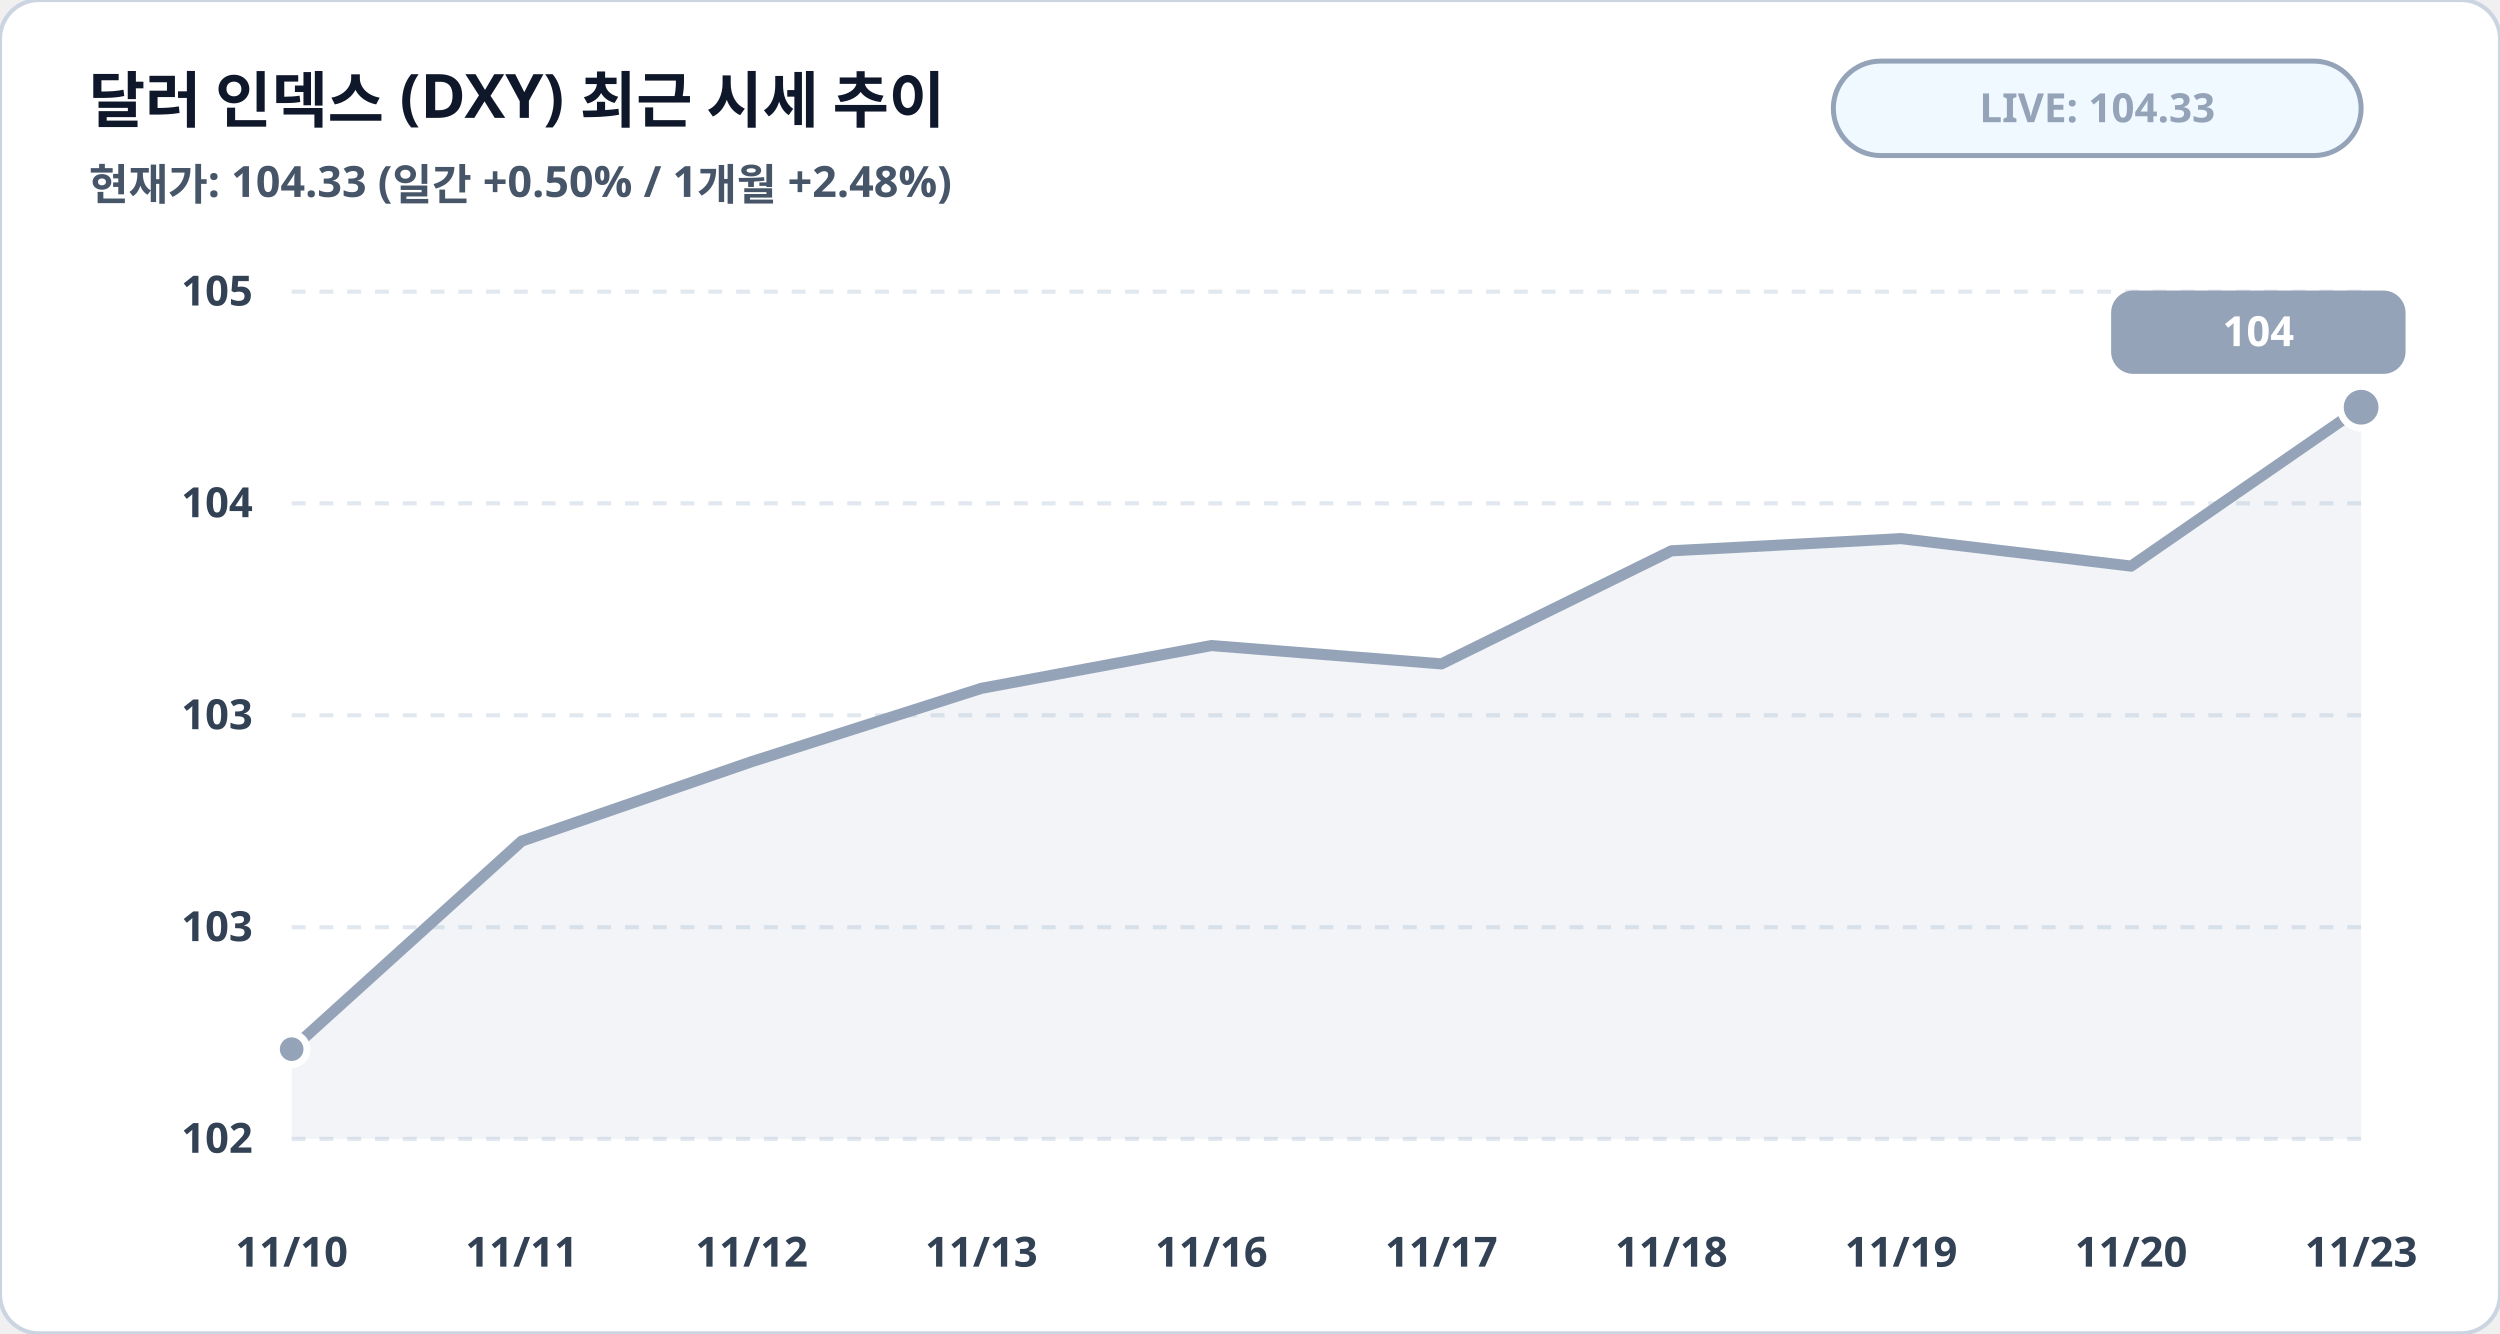
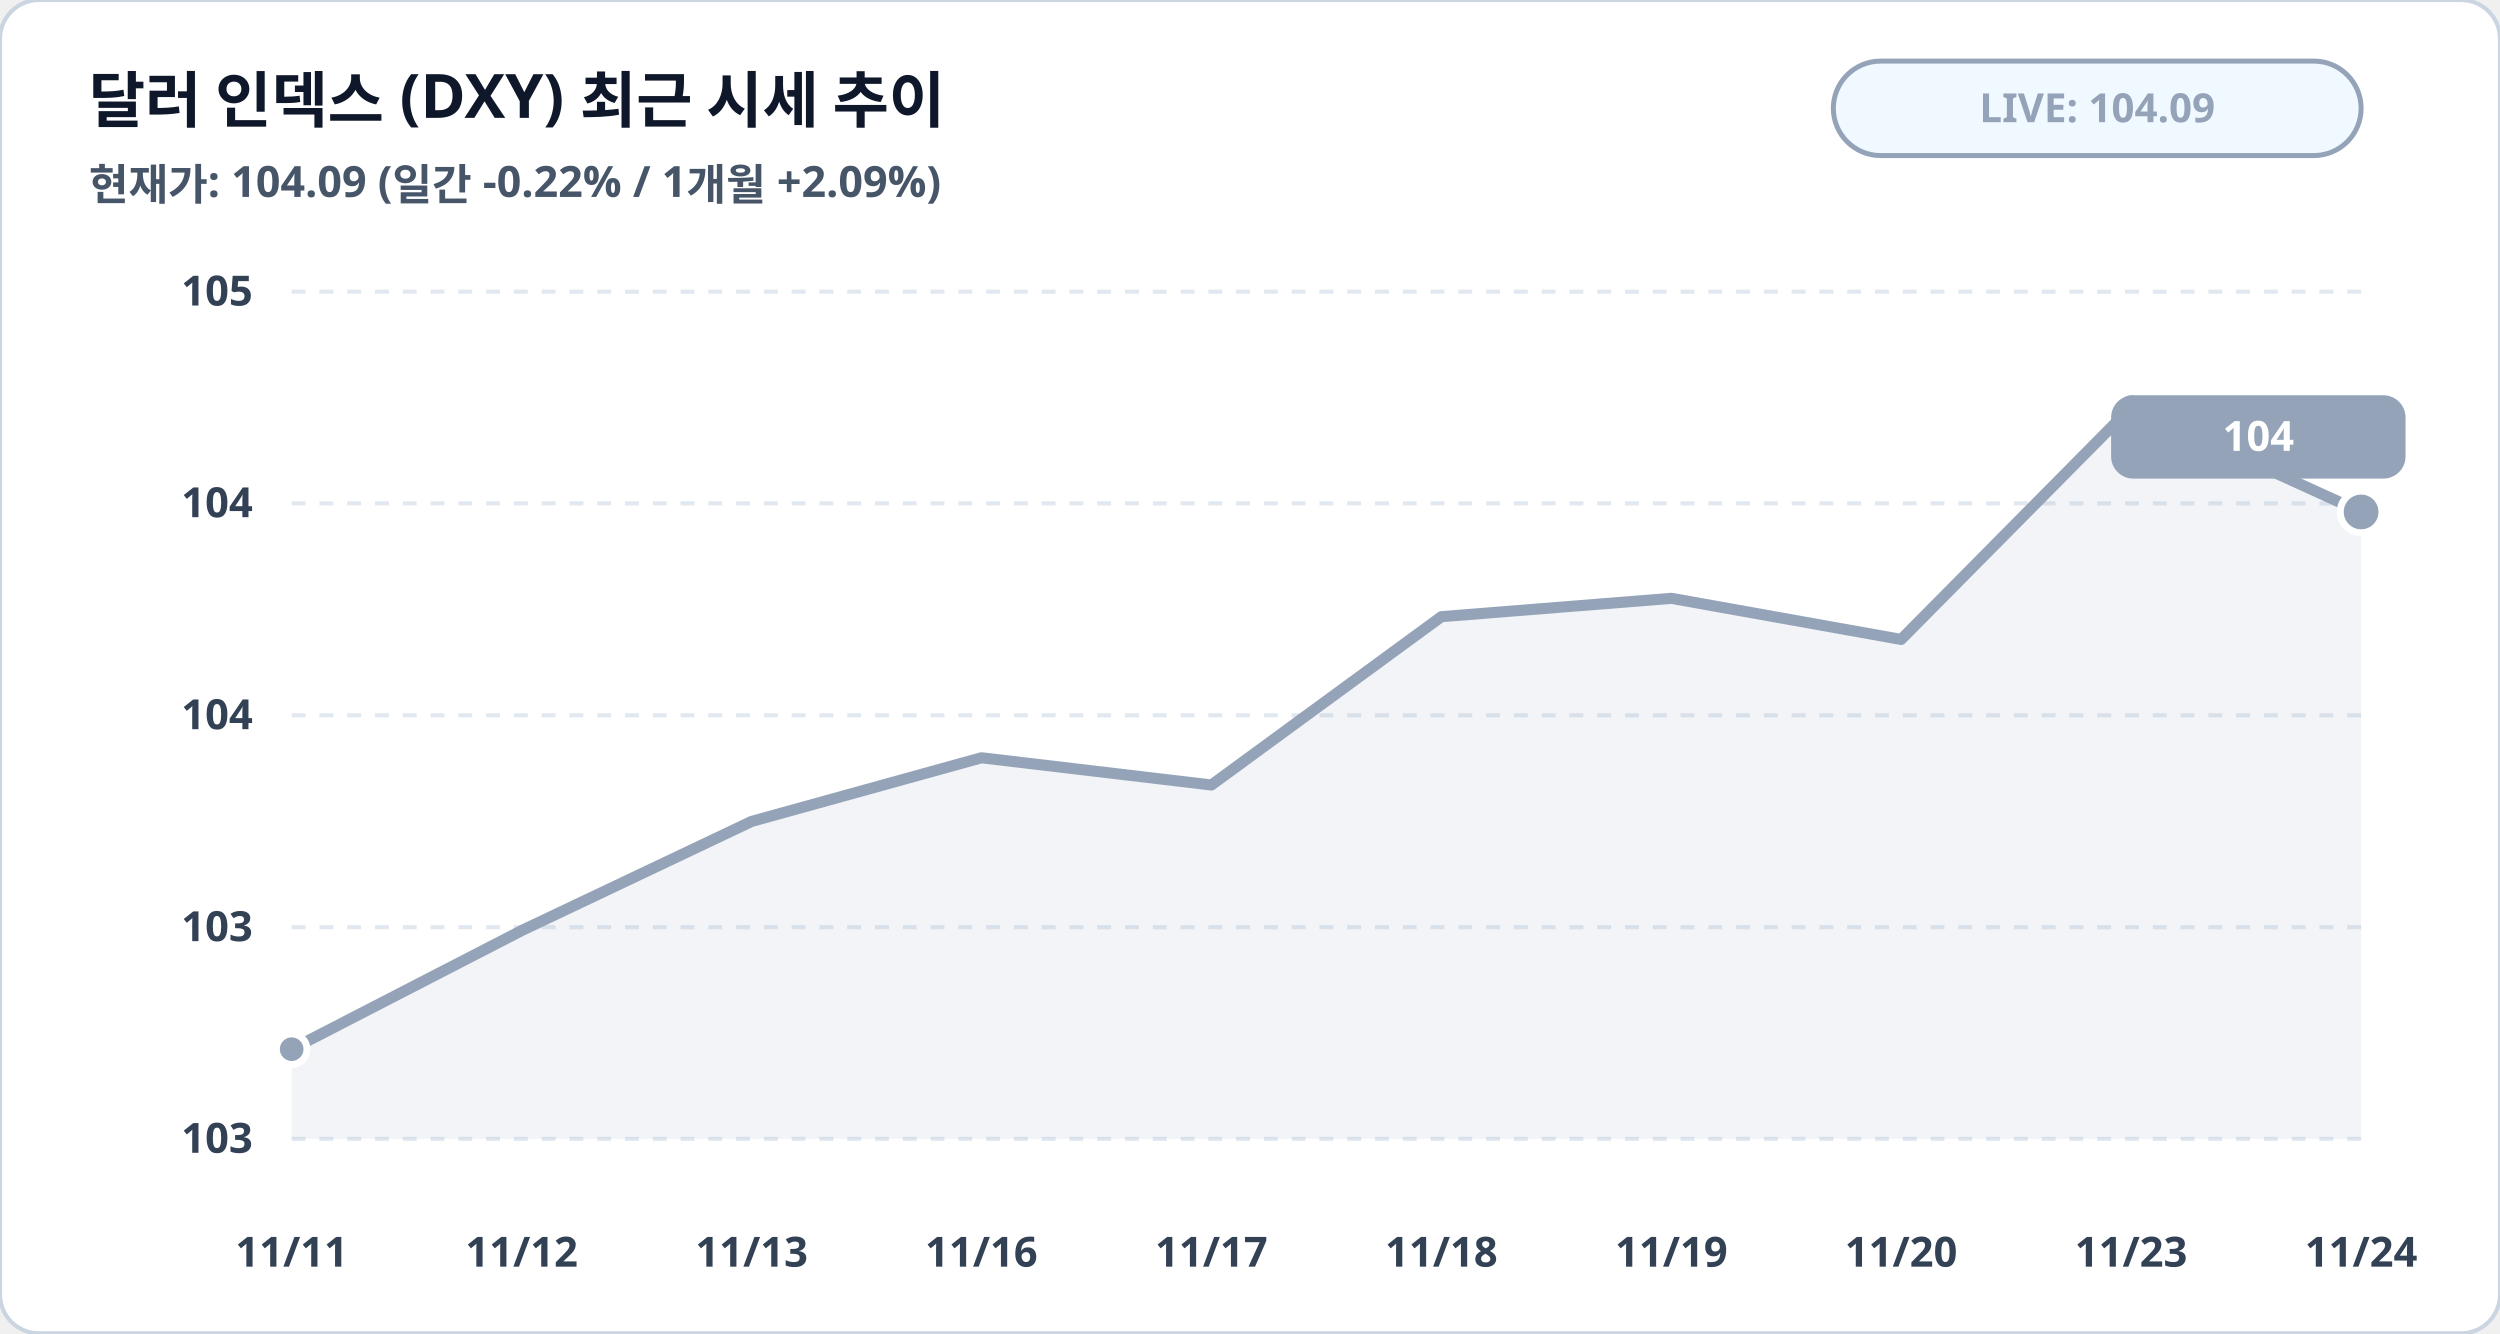
<svg xmlns="http://www.w3.org/2000/svg" viewBox="0 0 900 480" width="100%" height="100%">
  <rect width="900" height="480" rx="14" fill="#ffffff" stroke="#cbd5e1" stroke-width="1.5" />
  <text x="32" y="44" fill="#0f172a" font-family="Pretendard, sans-serif" font-size="22" font-weight="900">달러 인덱스 (DXY) 최근 시세 추이</text>
-   <text x="32" y="72" fill="#475569" font-family="Pretendard, sans-serif" font-size="15.5" font-weight="600">현재가: 104.33 (일간 +0.50% / 1개월 +2.48%)</text>
+   <text x="32" y="72" fill="#475569" font-family="Pretendard, sans-serif" font-size="15.5" font-weight="600">현재가: 104.09 (일간 -0.22% / 1개월 +2.09%)</text>
  <rect x="660" y="22" width="190" height="34" rx="17" fill="#f0f9ff" stroke="#94a3b8" stroke-width="1.8" />
-   <text x="755" y="44" fill="#94a3b8" font-family="Pretendard, sans-serif" font-size="14.5" font-weight="800" text-anchor="middle">LIVE: 104.33</text>
+   <text x="755" y="44" fill="#94a3b8" font-family="Pretendard, sans-serif" font-size="14.5" font-weight="800" text-anchor="middle">LIVE: 104.09</text>
  <line x1="105" y1="105.0" x2="850" y2="105.0" stroke="#e2e8f0" stroke-width="1.5" stroke-dasharray="5,5" />
  <text x="91" y="110.0" fill="#334155" font-family="Pretendard, sans-serif" font-size="15" font-weight="700" text-anchor="end">105</text>
  <line x1="105" y1="181.2" x2="850" y2="181.2" stroke="#e2e8f0" stroke-width="1.5" stroke-dasharray="5,5" />
  <text x="91" y="186.2" fill="#334155" font-family="Pretendard, sans-serif" font-size="15" font-weight="700" text-anchor="end">104</text>
  <line x1="105" y1="257.5" x2="850" y2="257.5" stroke="#e2e8f0" stroke-width="1.5" stroke-dasharray="5,5" />
-   <text x="91" y="262.5" fill="#334155" font-family="Pretendard, sans-serif" font-size="15" font-weight="700" text-anchor="end">103</text>
+   <text x="91" y="262.5" fill="#334155" font-family="Pretendard, sans-serif" font-size="15" font-weight="700" text-anchor="end">104</text>
  <line x1="105" y1="333.8" x2="850" y2="333.8" stroke="#e2e8f0" stroke-width="1.5" stroke-dasharray="5,5" />
  <text x="91" y="338.8" fill="#334155" font-family="Pretendard, sans-serif" font-size="15" font-weight="700" text-anchor="end">103</text>
  <line x1="105" y1="410.0" x2="850" y2="410.0" stroke="#e2e8f0" stroke-width="1.5" stroke-dasharray="5,5" />
-   <text x="91" y="415.0" fill="#334155" font-family="Pretendard, sans-serif" font-size="15" font-weight="700" text-anchor="end">102</text>
-   <polygon points="105.0,410.0 105.0,377.7 187.8,302.8 270.6,274.2 353.3,247.8 436.1,232.4 518.9,239.0 601.7,198.3 684.4,193.9 767.2,203.8 850.0,146.6 850.0,410.0" fill="#94a3b8" fill-opacity="0.12" />
-   <polyline fill="none" stroke="#94a3b8" stroke-width="4" stroke-linecap="round" stroke-linejoin="round" points="105.0,377.7 187.8,302.8 270.6,274.2 353.3,247.8 436.1,232.4 518.9,239.0 601.7,198.3 684.4,193.9 767.2,203.8 850.0,146.6" />
+   <text x="91" y="415.0" fill="#334155" font-family="Pretendard, sans-serif" font-size="15" font-weight="700" text-anchor="end">103</text>
+   <polygon points="105.0,410.0 105.0,377.7 187.8,335.0 270.6,295.7 353.3,272.8 436.1,282.6 518.9,222.0 601.7,215.4 684.4,230.2 767.2,146.6 850.0,184.3 850.0,410.0" fill="#94a3b8" fill-opacity="0.12" />
+   <polyline fill="none" stroke="#94a3b8" stroke-width="4" stroke-linecap="round" stroke-linejoin="round" points="105.0,377.7 187.8,335.0 270.6,295.7 353.3,272.8 436.1,282.6 518.9,222.0 601.7,215.4 684.4,230.2 767.2,146.6 850.0,184.3" />
  <circle cx="105.0" cy="377.7" r="5.5" fill="#94a3b8" stroke="#ffffff" stroke-width="2.5" />
-   <circle cx="850.0" cy="146.6" r="7.5" fill="#94a3b8" stroke="#ffffff" stroke-width="2.5" />
-   <rect x="760.0" y="104.6" width="106" height="30" rx="8" fill="#94a3b8" />
-   <text x="813.0" y="124.6" fill="#ffffff" font-family="Pretendard, sans-serif" font-size="15" font-weight="800" text-anchor="middle">104</text>
-   <text x="105.0" y="456" fill="#334155" font-family="Pretendard, sans-serif" font-size="15" font-weight="700" text-anchor="middle">11/10</text>
-   <text x="187.8" y="456" fill="#334155" font-family="Pretendard, sans-serif" font-size="15" font-weight="700" text-anchor="middle">11/11</text>
-   <text x="270.6" y="456" fill="#334155" font-family="Pretendard, sans-serif" font-size="15" font-weight="700" text-anchor="middle">11/12</text>
-   <text x="353.3" y="456" fill="#334155" font-family="Pretendard, sans-serif" font-size="15" font-weight="700" text-anchor="middle">11/13</text>
-   <text x="436.1" y="456" fill="#334155" font-family="Pretendard, sans-serif" font-size="15" font-weight="700" text-anchor="middle">11/16</text>
-   <text x="518.9" y="456" fill="#334155" font-family="Pretendard, sans-serif" font-size="15" font-weight="700" text-anchor="middle">11/17</text>
-   <text x="601.7" y="456" fill="#334155" font-family="Pretendard, sans-serif" font-size="15" font-weight="700" text-anchor="middle">11/18</text>
-   <text x="684.4" y="456" fill="#334155" font-family="Pretendard, sans-serif" font-size="15" font-weight="700" text-anchor="middle">11/19</text>
-   <text x="767.2" y="456" fill="#334155" font-family="Pretendard, sans-serif" font-size="15" font-weight="700" text-anchor="middle">11/20</text>
-   <text x="850.0" y="456" fill="#334155" font-family="Pretendard, sans-serif" font-size="15" font-weight="700" text-anchor="middle">11/23</text>
+   <circle cx="767.2" cy="146.6" r="5.5" fill="#94a3b8" stroke="#ffffff" stroke-width="2.5" />
+   <circle cx="850.0" cy="184.3" r="7.5" fill="#94a3b8" stroke="#ffffff" stroke-width="2.5" />
+   <rect x="760.0" y="142.3" width="106" height="30" rx="8" fill="#94a3b8" />
+   <text x="813.0" y="162.3" fill="#ffffff" font-family="Pretendard, sans-serif" font-size="15" font-weight="800" text-anchor="middle">104</text>
+   <text x="105.0" y="456" fill="#334155" font-family="Pretendard, sans-serif" font-size="15" font-weight="700" text-anchor="middle">11/11</text>
+   <text x="187.8" y="456" fill="#334155" font-family="Pretendard, sans-serif" font-size="15" font-weight="700" text-anchor="middle">11/12</text>
+   <text x="270.6" y="456" fill="#334155" font-family="Pretendard, sans-serif" font-size="15" font-weight="700" text-anchor="middle">11/13</text>
+   <text x="353.3" y="456" fill="#334155" font-family="Pretendard, sans-serif" font-size="15" font-weight="700" text-anchor="middle">11/16</text>
+   <text x="436.1" y="456" fill="#334155" font-family="Pretendard, sans-serif" font-size="15" font-weight="700" text-anchor="middle">11/17</text>
+   <text x="518.9" y="456" fill="#334155" font-family="Pretendard, sans-serif" font-size="15" font-weight="700" text-anchor="middle">11/18</text>
+   <text x="601.7" y="456" fill="#334155" font-family="Pretendard, sans-serif" font-size="15" font-weight="700" text-anchor="middle">11/19</text>
+   <text x="684.4" y="456" fill="#334155" font-family="Pretendard, sans-serif" font-size="15" font-weight="700" text-anchor="middle">11/20</text>
+   <text x="767.2" y="456" fill="#334155" font-family="Pretendard, sans-serif" font-size="15" font-weight="700" text-anchor="middle">11/23</text>
+   <text x="850.0" y="456" fill="#334155" font-family="Pretendard, sans-serif" font-size="15" font-weight="700" text-anchor="middle">11/24</text>
</svg>
